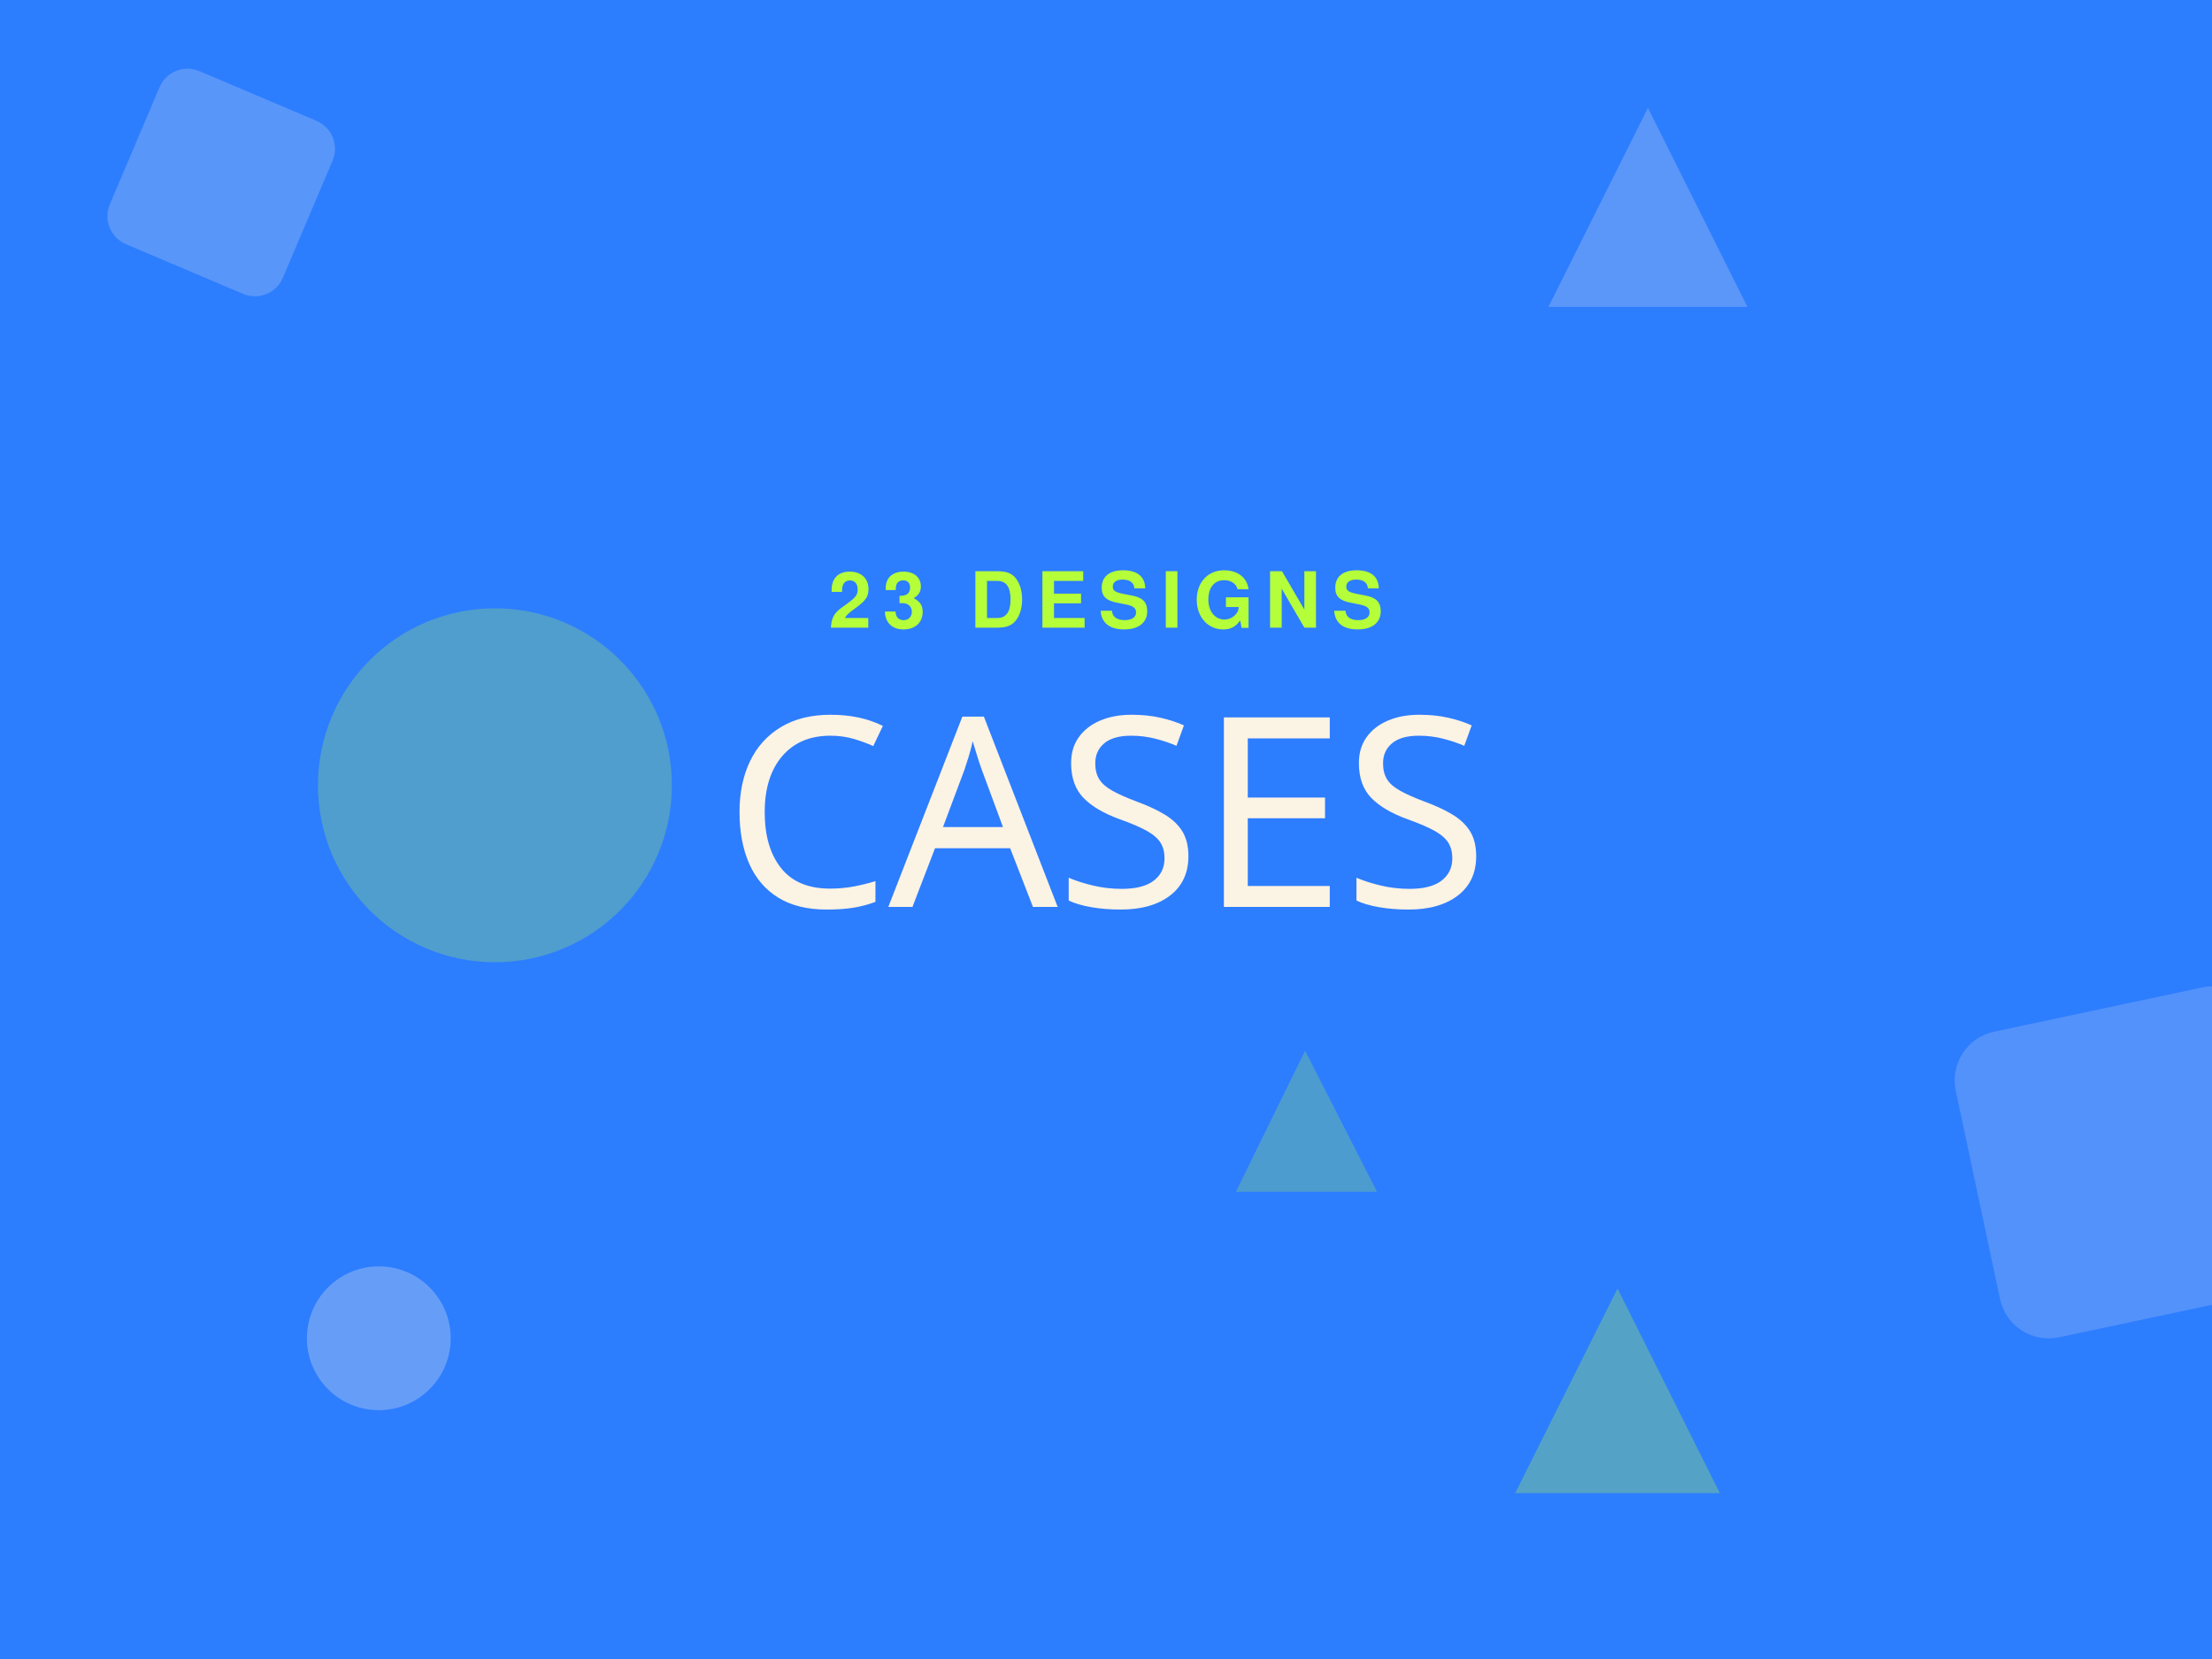
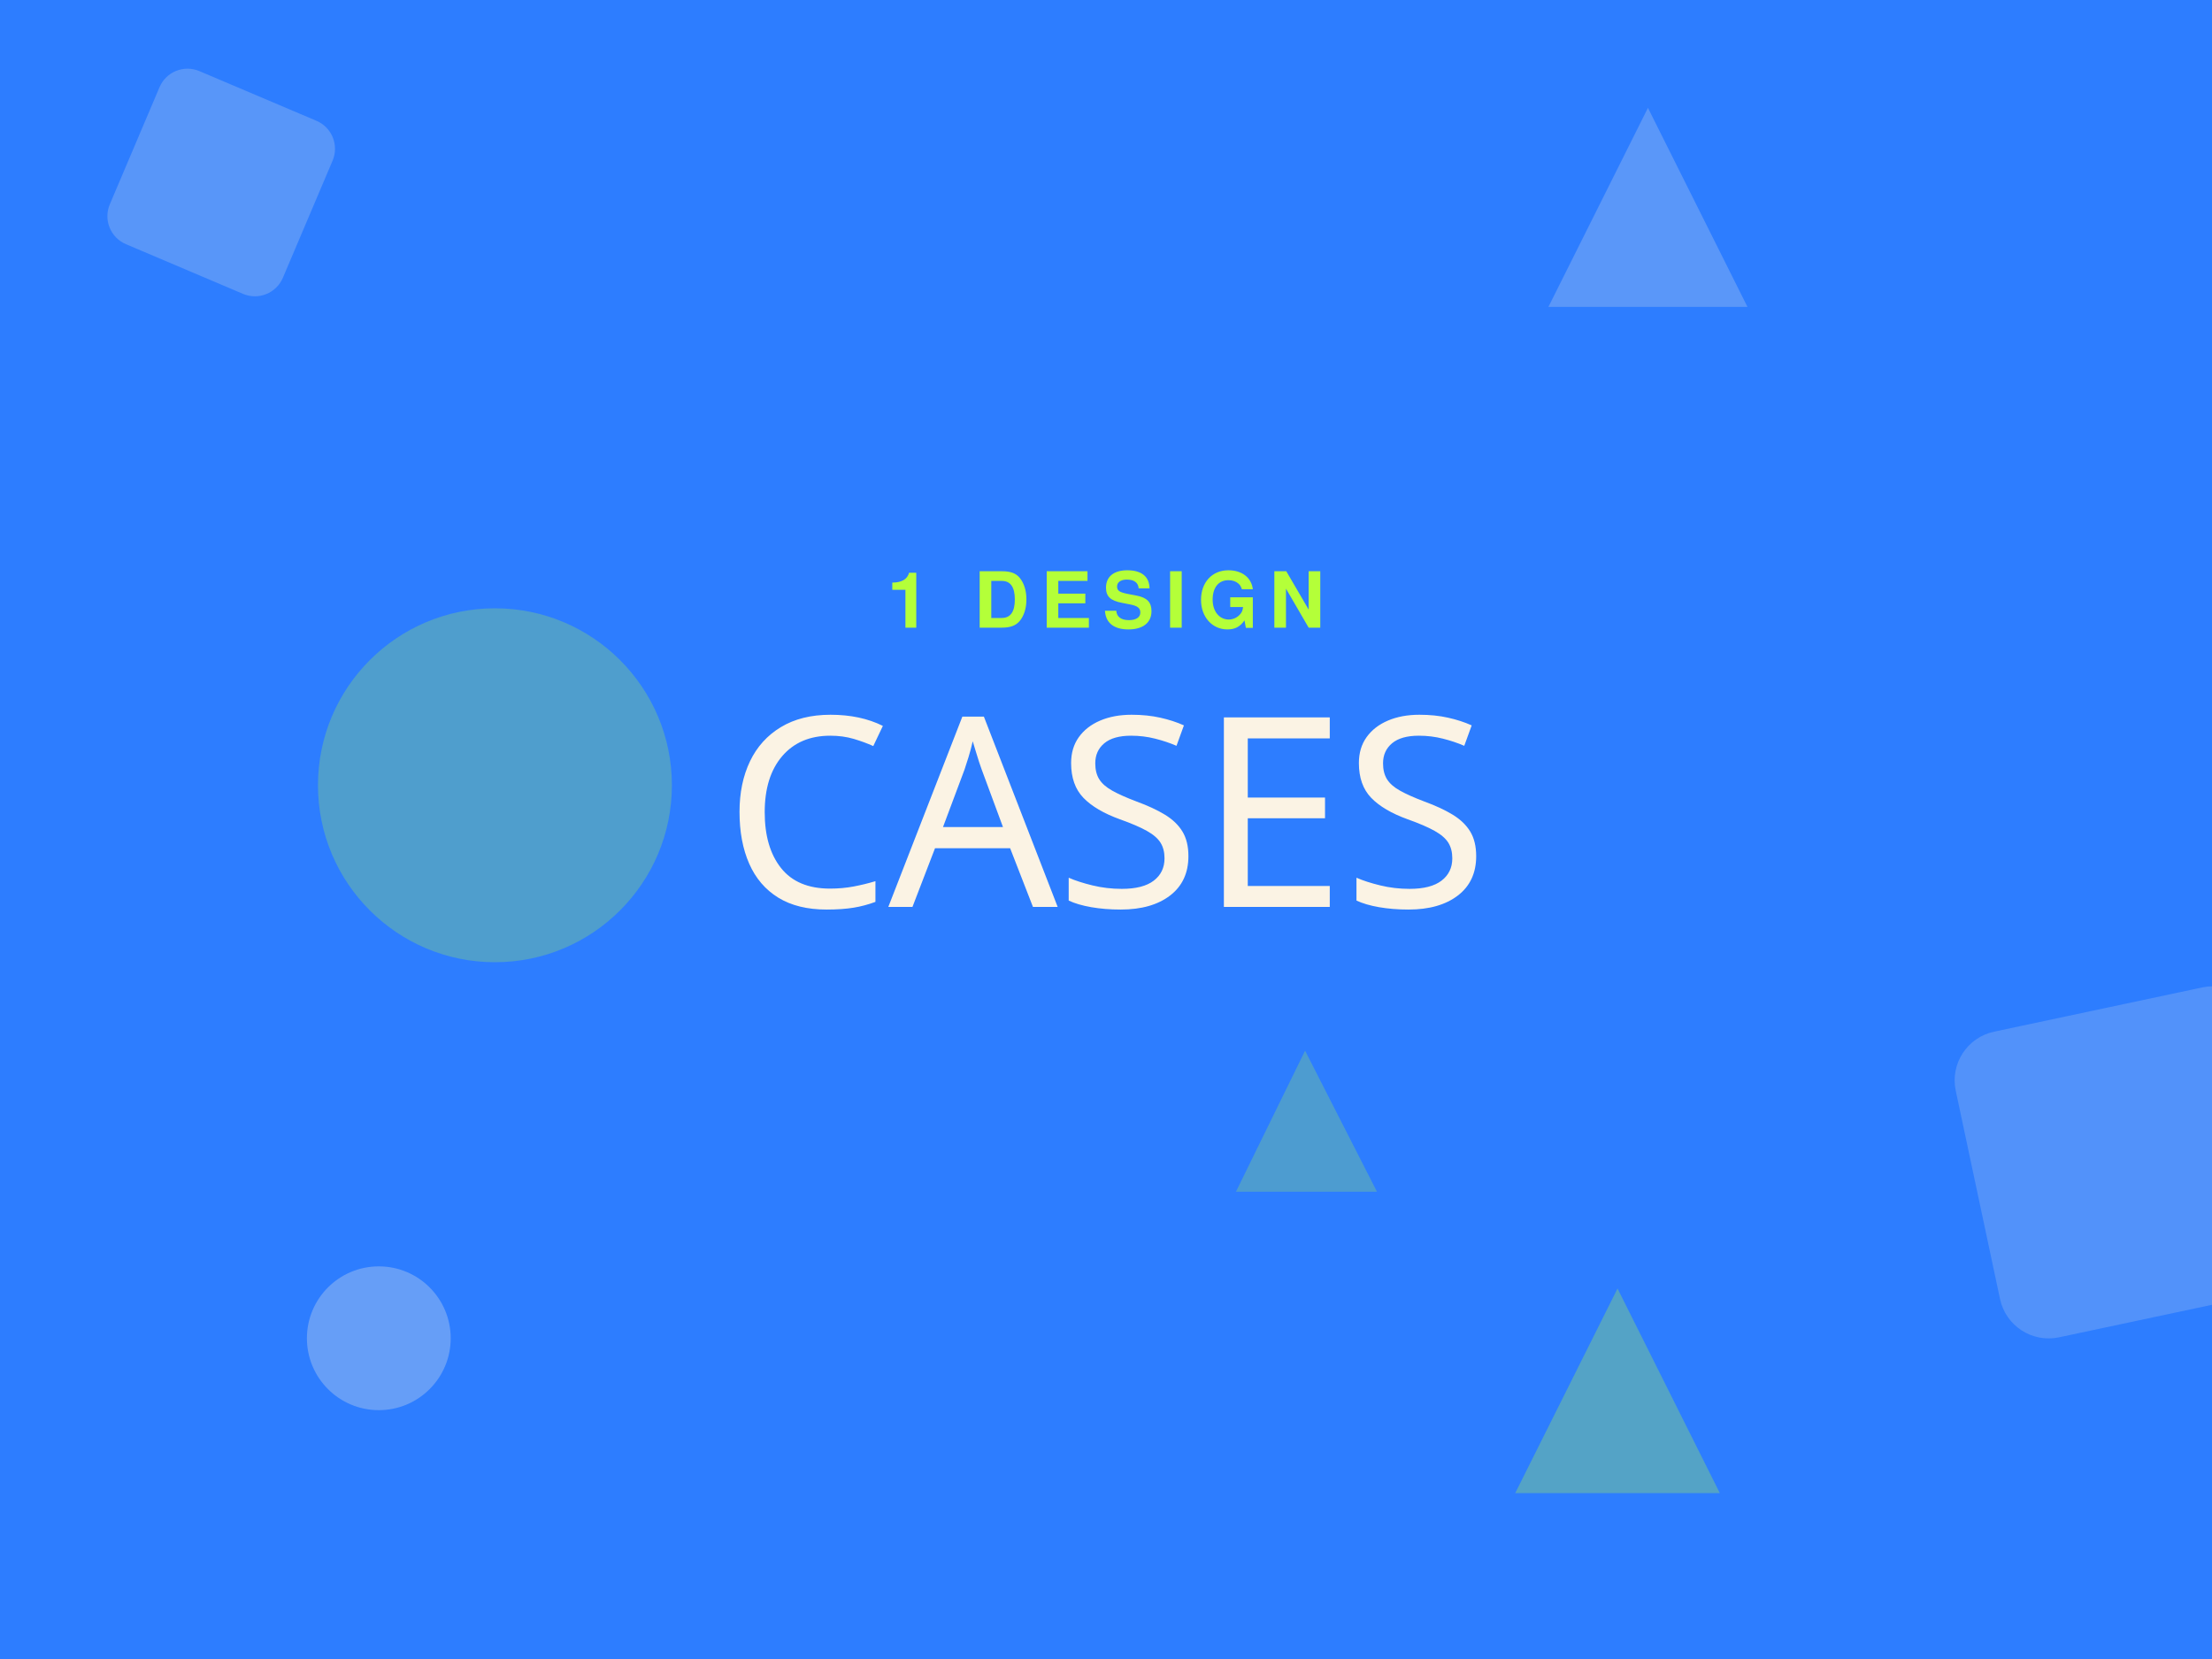
<svg xmlns="http://www.w3.org/2000/svg" viewBox="0 0 800 600" width="800" height="600" role="img">
  <rect width="800" height="600" fill="#2D7DFF" />
  <circle cx="179" cy="284" r="64" fill="#B4FF39" opacity="0.25" />
  <polygon points="447,431 472,380 498,431" fill="#B4FF39" opacity="0.24" />
  <rect x="46" y="32" width="68" height="68" rx="11" fill="#FBF3E4" opacity="0.21" transform="rotate(23 80 66)" />
  <polygon points="548,540 585,466 622,540" fill="#B4FF39" opacity="0.29" />
  <rect x="714" y="364" width="113" height="113" rx="18" fill="#FBF3E4" opacity="0.18" transform="rotate(-12 770 420)" />
  <circle cx="137" cy="484" r="26" fill="#FBF3E4" opacity="0.28" />
  <polygon points="560,111 596,39 632,111" fill="#FBF3E4" opacity="0.22" />
-   <text x="400.0" y="227" text-anchor="middle" fill="#B4FF39" font-family="DM Sans, Helvetica, Arial, sans-serif" font-size="28" font-weight="700" letter-spacing="4">23 DESIGNS</text>
+   <text x="400.0" y="227" text-anchor="middle" fill="#B4FF39" font-family="DM Sans, Helvetica, Arial, sans-serif" font-size="28" font-weight="700" letter-spacing="4">1 DESIGN</text>
  <text x="400.0" y="328" text-anchor="middle" fill="#FBF3E4" font-family="Archivo Black, Impact, Haettenschweiler, sans-serif" font-size="96" letter-spacing="-1">CASES</text>
</svg>
